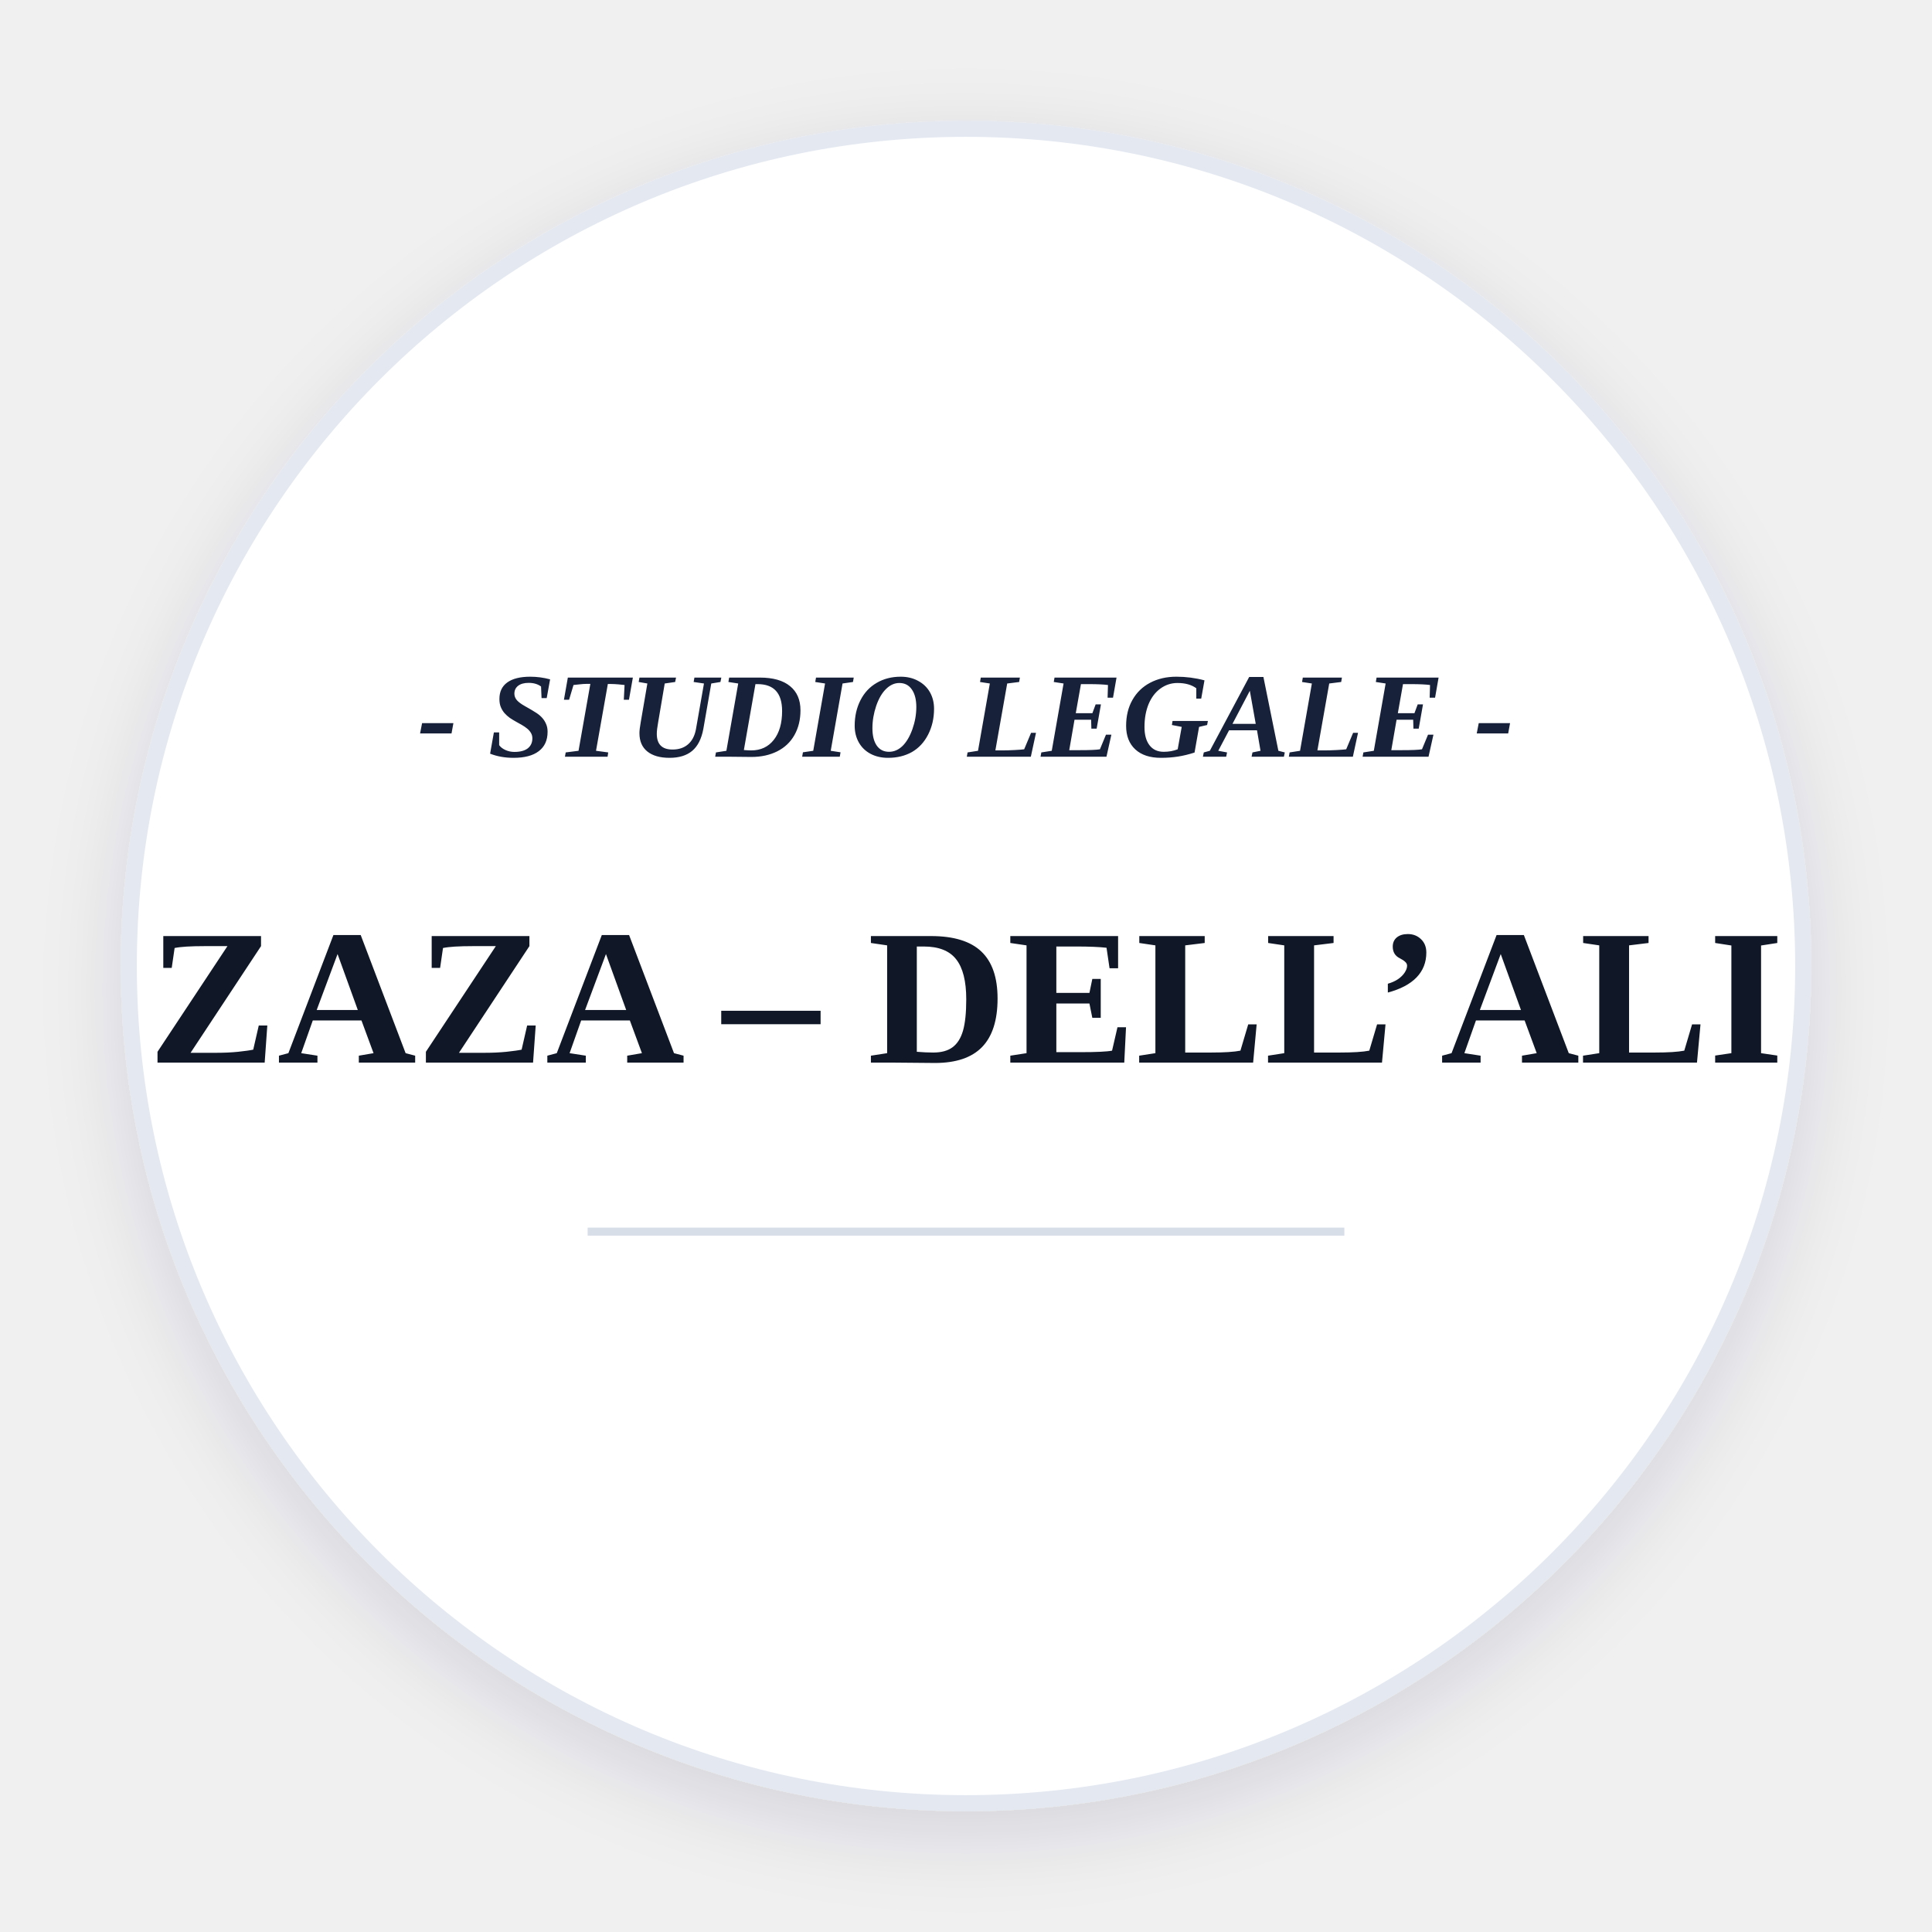
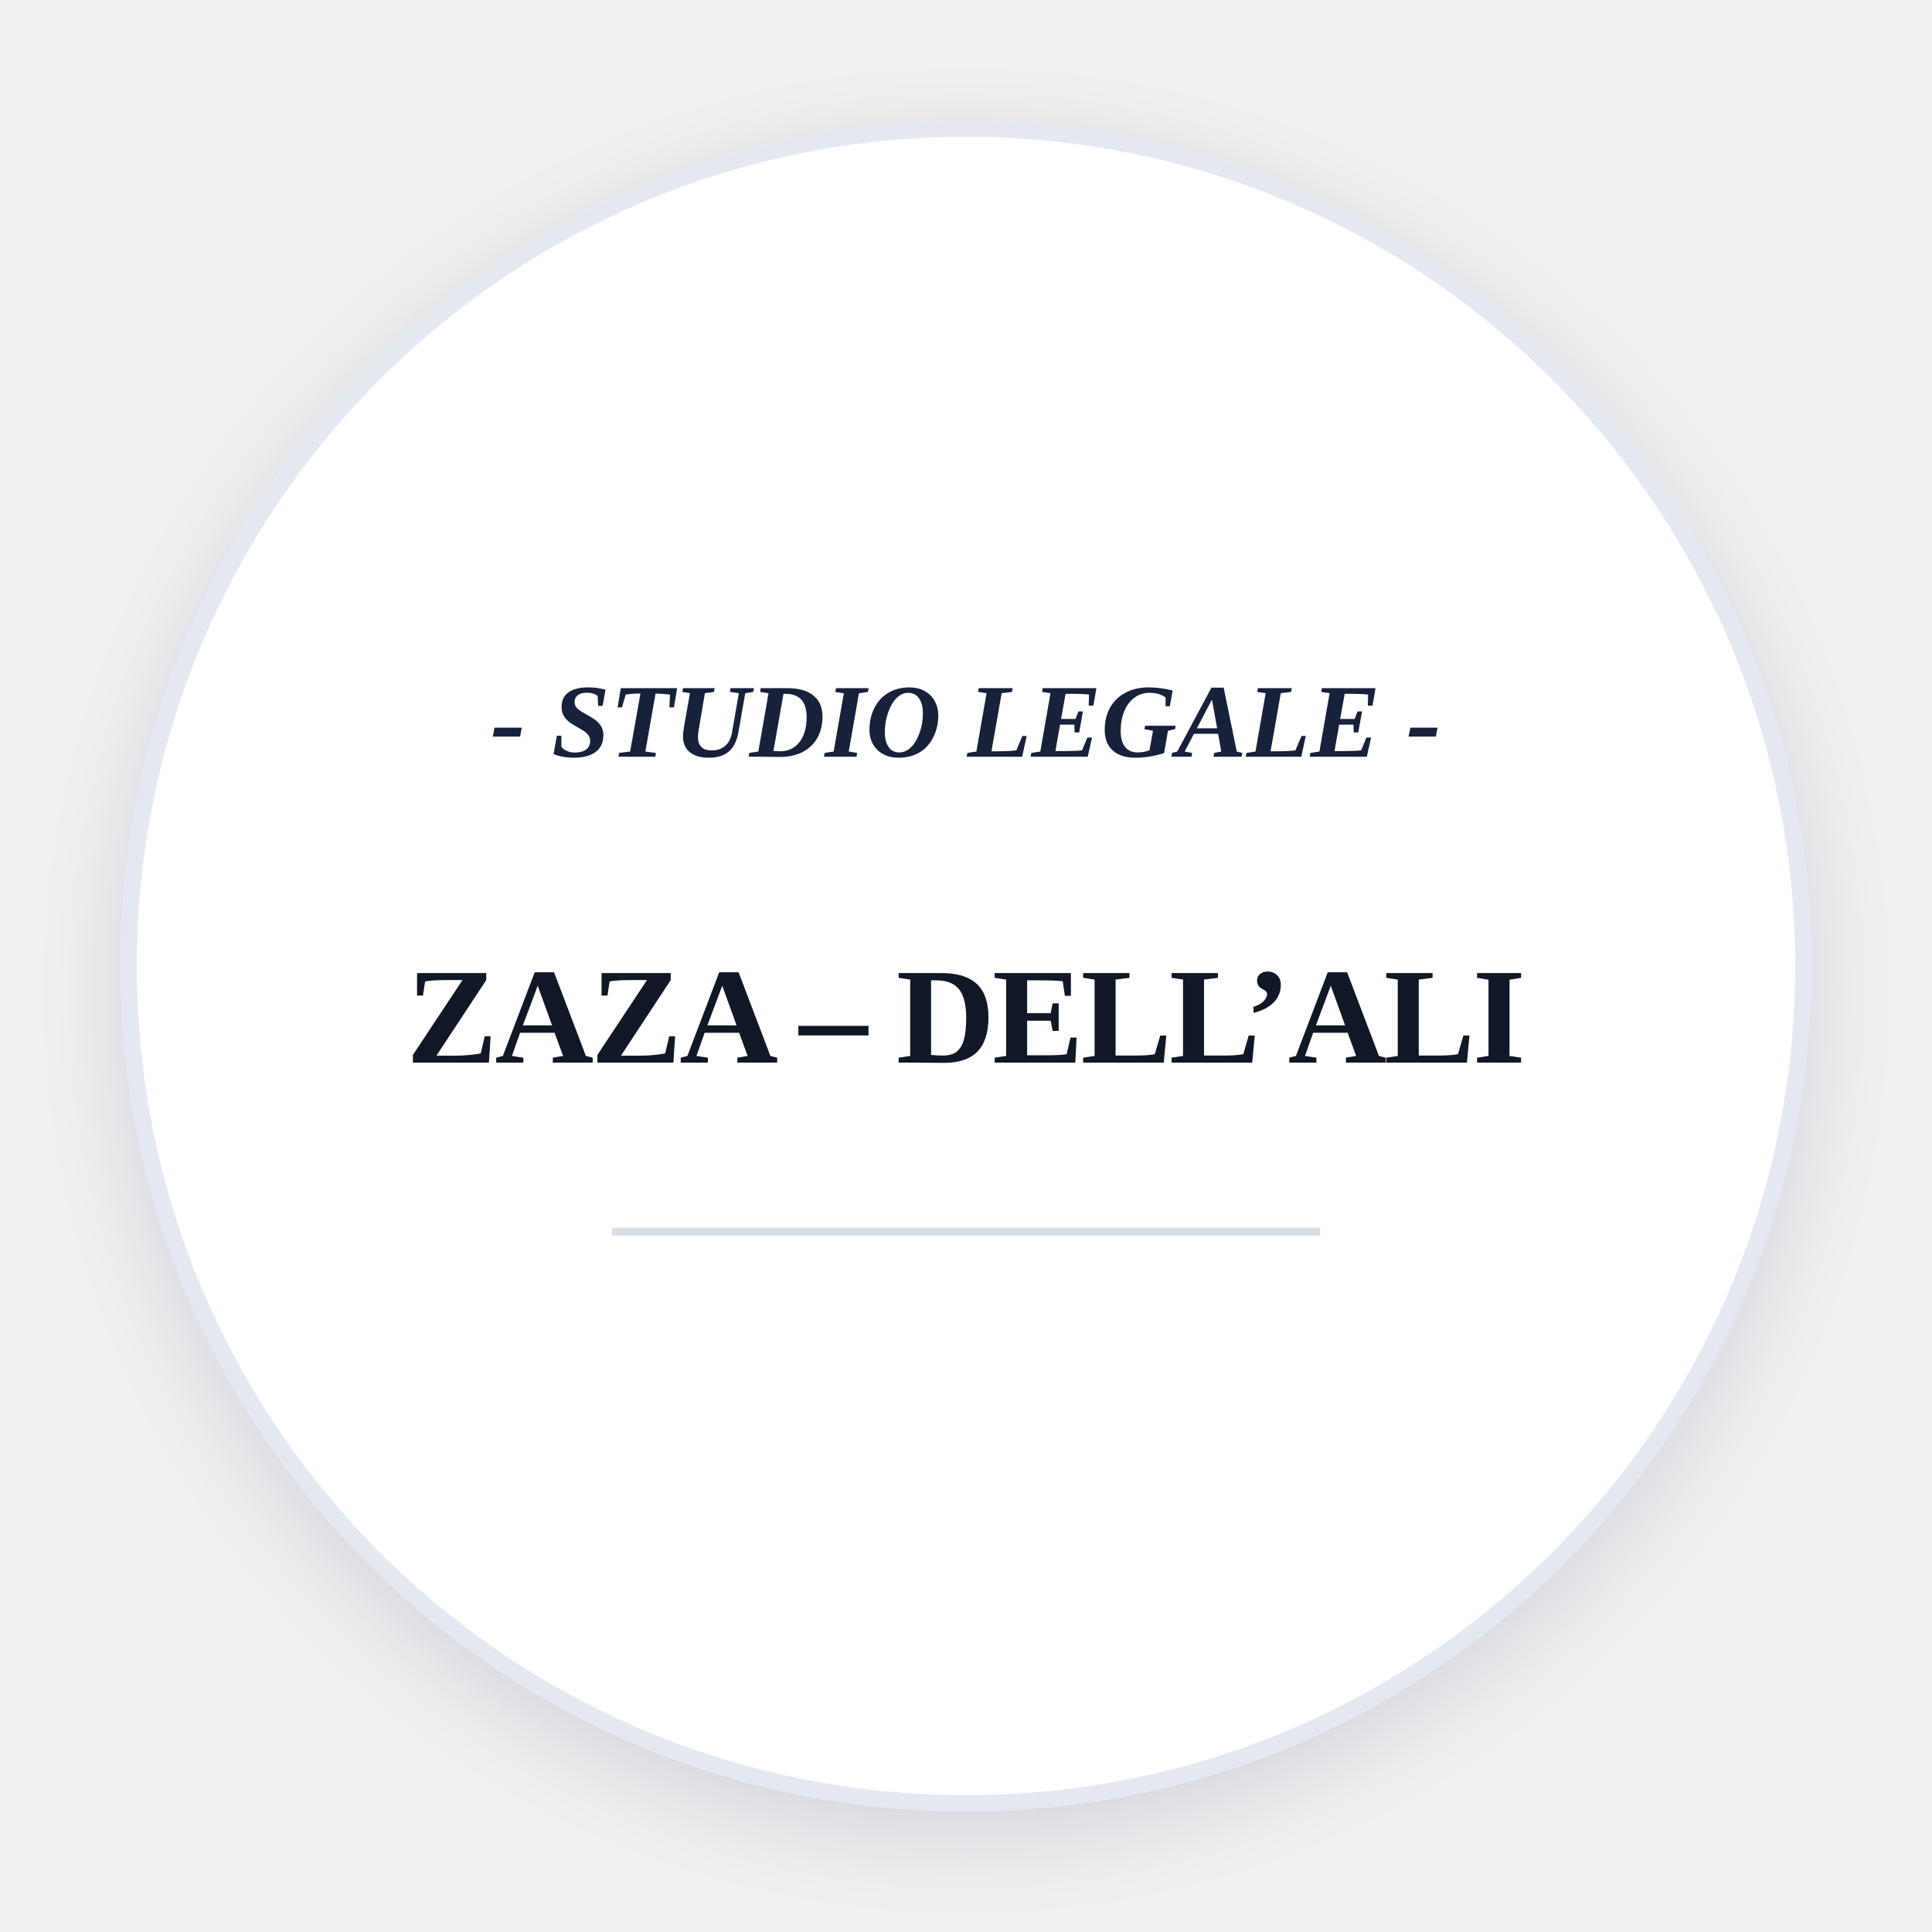
<svg xmlns="http://www.w3.org/2000/svg" viewBox="0 0 240 240" role="img" aria-labelledby="title">
  <defs>
    <filter id="shadow" x="-20%" y="-20%" width="140%" height="140%">
      <feDropShadow dx="0" dy="3" stdDeviation="5" flood-color="#0f274d" flood-opacity=".12" />
    </filter>
  </defs>
  <circle cx="120" cy="120" r="104" fill="#fff" stroke="#e4e9f1" stroke-width="2" filter="url(#shadow)" />
-   <text x="120" y="94" text-anchor="middle" fill="#17213a" font-family="Georgia, 'Times New Roman', serif" font-size="15" font-style="italic" font-weight="600">- STUDIO LEGALE -</text>
-   <text x="120" y="132" text-anchor="middle" fill="#101827" font-family="Georgia, 'Times New Roman', serif" font-size="24" font-weight="700">ZAZA – DELL’ALI</text>
-   <path d="M73 153h94" stroke="#d8dee8" stroke-width="1" />
+   <text x="120" y="94" text-anchor="middle" fill="#17213a" font-family="Georgia, 'Times New Roman', serif" font-size="13" font-style="italic" font-weight="600">- STUDIO LEGALE -</text>
+   <text x="120" y="132" text-anchor="middle" fill="#101827" font-family="Georgia, 'Times New Roman', serif" font-size="17" font-weight="700" letter-spacing="-.35">ZAZA – DELL’ALI</text>
+   <path d="M76 153h88" stroke="#d8dee8" stroke-width="1" />
</svg>
